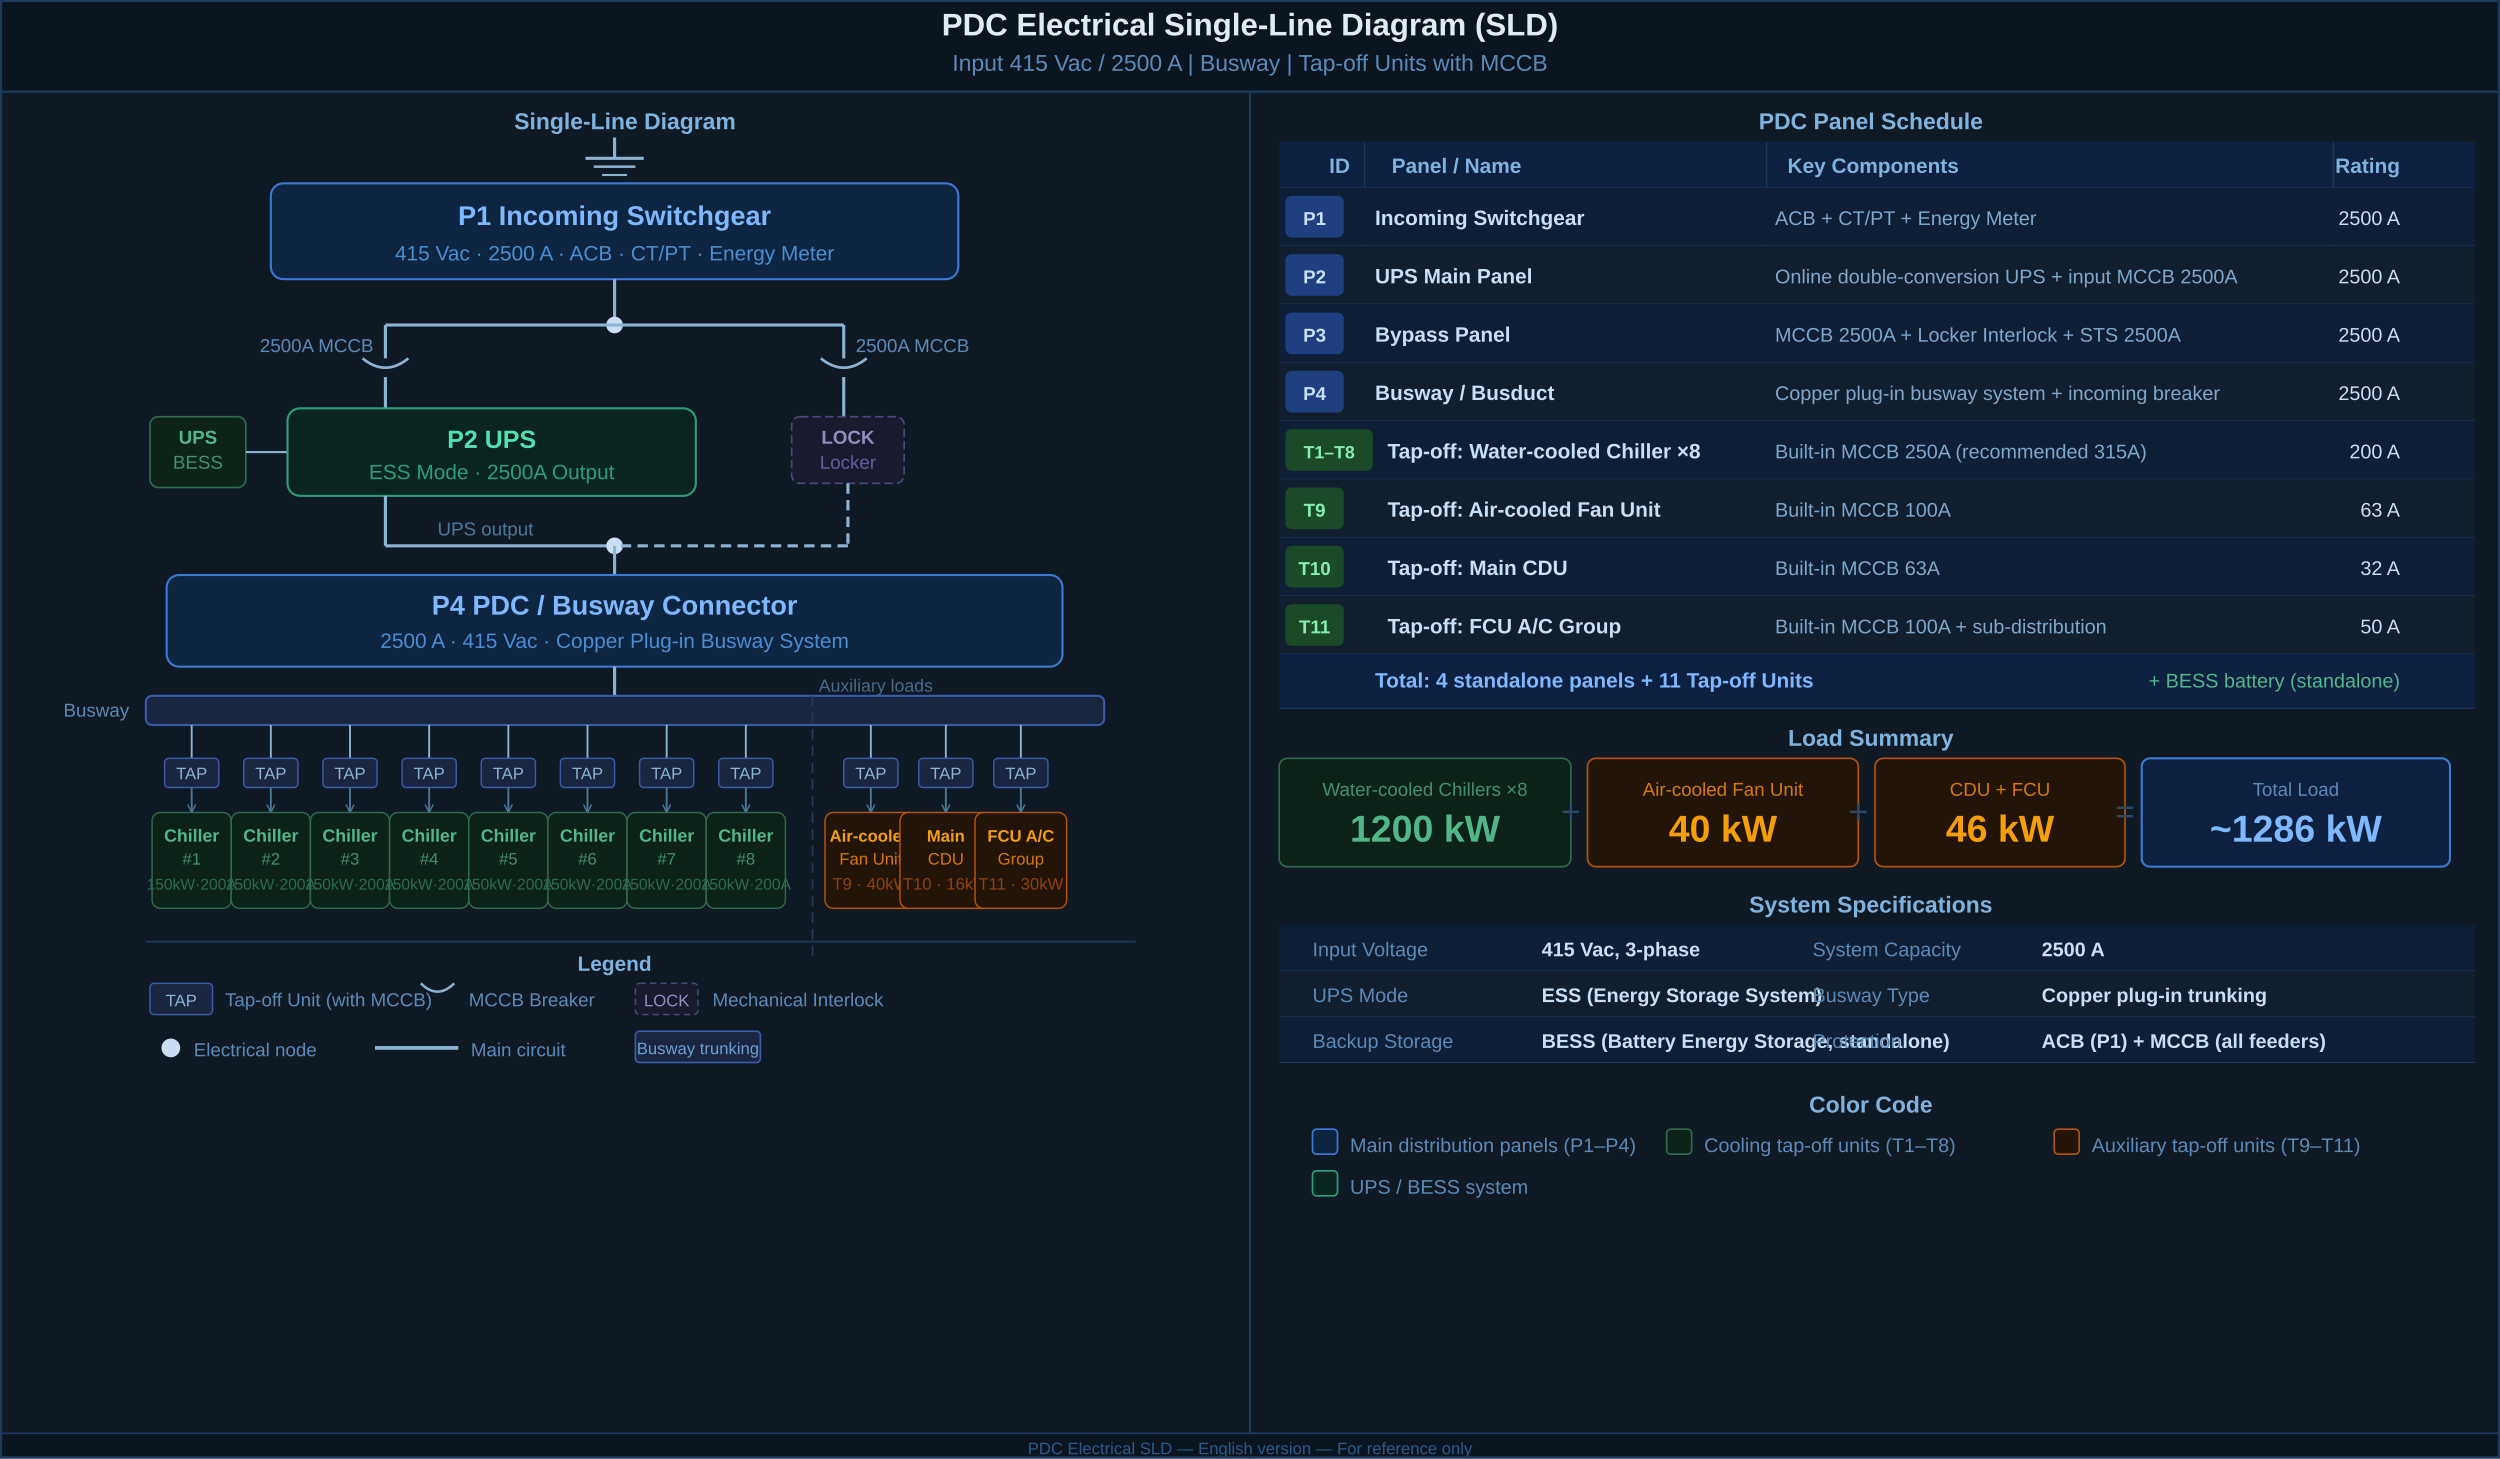
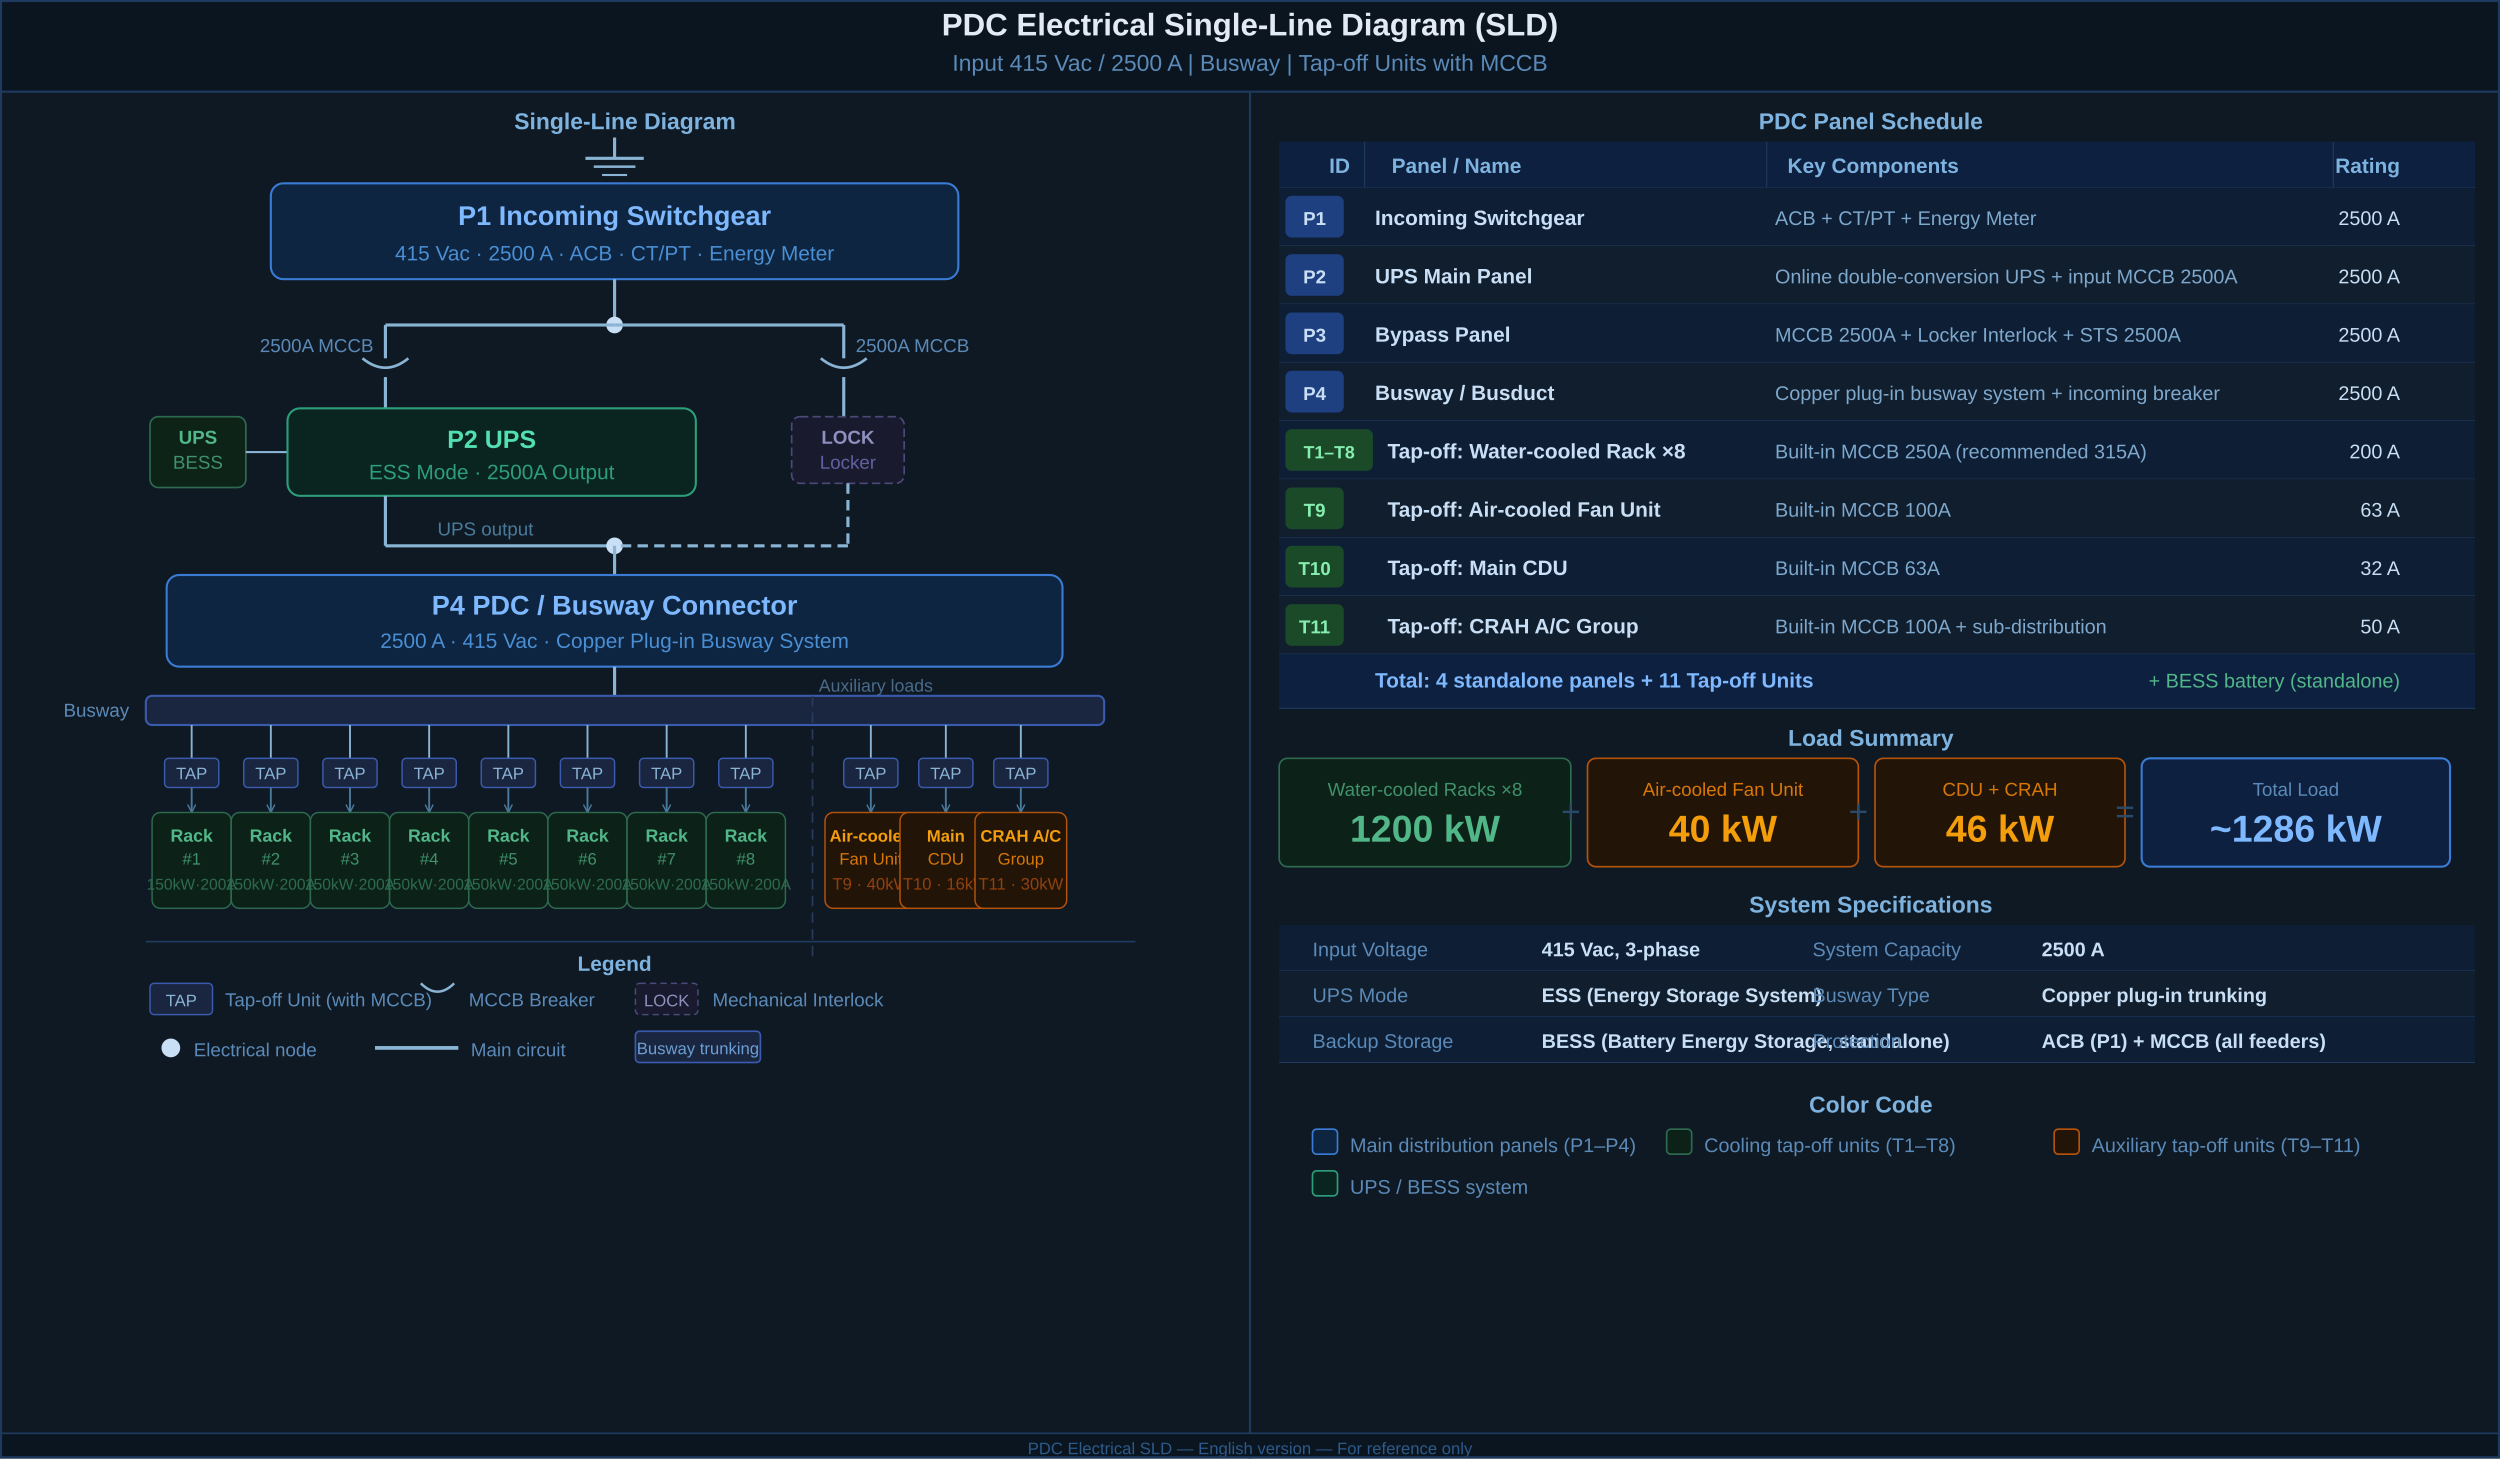
<svg xmlns="http://www.w3.org/2000/svg" width="1200" height="700" viewBox="0 0 1200 700" font-family="'Segoe UI', Arial, sans-serif">
  <rect width="1200" height="700" fill="#0f1923" />
  <rect x="0" y="0" width="1200" height="44" fill="#0a1520" />
  <line x1="0" y1="44" x2="1200" y2="44" stroke="#1e3a5f" stroke-width="1" />
  <text x="600" y="17" text-anchor="middle" font-size="15" font-weight="bold" fill="#e2eaf6">PDC Electrical Single-Line Diagram (SLD)</text>
  <text x="600" y="34" text-anchor="middle" font-size="11" fill="#5b8ab8">Input 415 Vac / 2500 A  |  Busway  |  Tap-off Units with MCCB</text>
  <line x1="600" y1="44" x2="600" y2="700" stroke="#1e3a5f" stroke-width="1" />
  <text x="300" y="62" text-anchor="middle" font-size="11" font-weight="bold" fill="#7eb3e0">Single-Line Diagram</text>
  <defs>
    <marker id="arrW" viewBox="0 0 10 10" refX="9" refY="5" markerWidth="6" markerHeight="6" orient="auto">
      <path d="M1 1L9 5L1 9" fill="none" stroke="#8ab4d4" stroke-width="1.5" stroke-linecap="round" stroke-linejoin="round" />
    </marker>
    <marker id="arrD" viewBox="0 0 10 10" refX="9" refY="5" markerWidth="5" markerHeight="5" orient="auto">
      <path d="M1 1L9 5L1 9" fill="none" stroke="#4a7a9b" stroke-width="1.5" stroke-linecap="round" stroke-linejoin="round" />
    </marker>
  </defs>
  <line x1="295" y1="66" x2="295" y2="76" stroke="#8ab4d4" stroke-width="1.5" />
  <line x1="281" y1="76" x2="309" y2="76" stroke="#8ab4d4" stroke-width="1.5" />
  <line x1="285" y1="80" x2="305" y2="80" stroke="#8ab4d4" stroke-width="1.2" />
  <line x1="289" y1="84" x2="301" y2="84" stroke="#8ab4d4" stroke-width="1.0" />
  <rect x="130" y="88" width="330" height="46" rx="6" fill="#0d2540" stroke="#3a7bd5" stroke-width="1" />
  <text x="295" y="108" text-anchor="middle" font-size="13" font-weight="bold" fill="#7eb8ff">P1  Incoming Switchgear</text>
  <text x="295" y="125" text-anchor="middle" font-size="10" fill="#4a8ed4">415 Vac · 2500 A · ACB · CT/PT · Energy Meter</text>
  <line x1="295" y1="134" x2="295" y2="156" stroke="#8ab4d4" stroke-width="1.5" />
  <circle cx="295" cy="156" r="4" fill="#c8dff5" />
  <line x1="295" y1="156" x2="185" y2="156" stroke="#8ab4d4" stroke-width="1.5" />
  <line x1="185" y1="156" x2="185" y2="172" stroke="#8ab4d4" stroke-width="1.5" />
  <text x="152" y="169" text-anchor="middle" font-size="9" fill="#5b8ab8">2500A MCCB</text>
  <path d="M174 172 Q185 181 196 172" stroke="#8ab4d4" stroke-width="1.3" fill="none" />
  <line x1="185" y1="181" x2="185" y2="200" stroke="#8ab4d4" stroke-width="1.5" />
  <rect x="72" y="200" width="46" height="34" rx="4" fill="#0d2318" stroke="#2d6a4f" stroke-width="0.8" />
  <text x="95" y="213" text-anchor="middle" font-size="9" font-weight="bold" fill="#52b788">UPS</text>
  <text x="95" y="225" text-anchor="middle" font-size="9" fill="#40916c">BESS</text>
  <line x1="118" y1="217" x2="138" y2="217" stroke="#8ab4d4" stroke-width="1" />
  <rect x="138" y="196" width="196" height="42" rx="6" fill="#0a2420" stroke="#2d9e7a" stroke-width="1" />
  <text x="236" y="215" text-anchor="middle" font-size="12" font-weight="bold" fill="#52e0b0">P2  UPS</text>
  <text x="236" y="230" text-anchor="middle" font-size="10" fill="#2d9e7a">ESS Mode · 2500A Output</text>
  <line x1="295" y1="156" x2="405" y2="156" stroke="#8ab4d4" stroke-width="1.5" />
  <line x1="405" y1="156" x2="405" y2="172" stroke="#8ab4d4" stroke-width="1.5" />
  <text x="438" y="169" text-anchor="middle" font-size="9" fill="#5b8ab8">2500A MCCB</text>
  <path d="M394 172 Q405 181 416 172" stroke="#8ab4d4" stroke-width="1.3" fill="none" />
  <line x1="405" y1="181" x2="405" y2="200" stroke="#8ab4d4" stroke-width="1.5" />
  <rect x="380" y="200" width="54" height="32" rx="4" fill="#1a1a2e" stroke="#4a4a7a" stroke-width="0.8" stroke-dasharray="4,2" />
  <text x="407" y="213" text-anchor="middle" font-size="9" font-weight="bold" fill="#9090c0">LOCK</text>
  <text x="407" y="225" text-anchor="middle" font-size="9" fill="#6060a0">Locker</text>
  <line x1="185" y1="238" x2="185" y2="262" stroke="#8ab4d4" stroke-width="1.5" />
  <line x1="185" y1="262" x2="295" y2="262" stroke="#8ab4d4" stroke-width="1.5" />
  <text x="210" y="257" font-size="9" fill="#4a7a9b">UPS output</text>
  <circle cx="295" cy="262" r="4" fill="#c8dff5" />
  <line x1="295" y1="262" x2="295" y2="276" stroke="#8ab4d4" stroke-width="1.5" />
  <line x1="407" y1="232" x2="407" y2="262" stroke="#8ab4d4" stroke-width="1.5" stroke-dasharray="5,3" />
  <line x1="407" y1="262" x2="295" y2="262" stroke="#8ab4d4" stroke-width="1.5" stroke-dasharray="5,3" />
  <rect x="80" y="276" width="430" height="44" rx="6" fill="#0d2540" stroke="#3a7bd5" stroke-width="1" />
  <text x="295" y="295" text-anchor="middle" font-size="13" font-weight="bold" fill="#7eb8ff">P4  PDC / Busway Connector</text>
  <text x="295" y="311" text-anchor="middle" font-size="10" fill="#4a8ed4">2500 A · 415 Vac · Copper Plug-in Busway System</text>
  <line x1="295" y1="320" x2="295" y2="334" stroke="#8ab4d4" stroke-width="1.5" />
  <rect x="70" y="334" width="460" height="14" rx="3" fill="#1a2540" stroke="#3a5aad" stroke-width="1" />
  <text x="62" y="344" text-anchor="end" font-size="9" fill="#5b8ab8">Busway</text>
  <line x1="92" y1="348" x2="92" y2="364" stroke="#8ab4d4" stroke-width="0.9" />
  <line x1="130" y1="348" x2="130" y2="364" stroke="#8ab4d4" stroke-width="0.9" />
  <line x1="168" y1="348" x2="168" y2="364" stroke="#8ab4d4" stroke-width="0.9" />
  <line x1="206" y1="348" x2="206" y2="364" stroke="#8ab4d4" stroke-width="0.9" />
  <line x1="244" y1="348" x2="244" y2="364" stroke="#8ab4d4" stroke-width="0.9" />
  <line x1="282" y1="348" x2="282" y2="364" stroke="#8ab4d4" stroke-width="0.9" />
  <line x1="320" y1="348" x2="320" y2="364" stroke="#8ab4d4" stroke-width="0.9" />
  <line x1="358" y1="348" x2="358" y2="364" stroke="#8ab4d4" stroke-width="0.9" />
  <rect x="79" y="364" width="26" height="14" rx="2" fill="#1a2540" stroke="#3a5aad" stroke-width="0.7" />
  <rect x="117" y="364" width="26" height="14" rx="2" fill="#1a2540" stroke="#3a5aad" stroke-width="0.7" />
  <rect x="155" y="364" width="26" height="14" rx="2" fill="#1a2540" stroke="#3a5aad" stroke-width="0.7" />
  <rect x="193" y="364" width="26" height="14" rx="2" fill="#1a2540" stroke="#3a5aad" stroke-width="0.7" />
  <rect x="231" y="364" width="26" height="14" rx="2" fill="#1a2540" stroke="#3a5aad" stroke-width="0.7" />
  <rect x="269" y="364" width="26" height="14" rx="2" fill="#1a2540" stroke="#3a5aad" stroke-width="0.7" />
  <rect x="307" y="364" width="26" height="14" rx="2" fill="#1a2540" stroke="#3a5aad" stroke-width="0.7" />
  <rect x="345" y="364" width="26" height="14" rx="2" fill="#1a2540" stroke="#3a5aad" stroke-width="0.7" />
  <text x="92" y="374" text-anchor="middle" font-size="8" fill="#8ab4d4">TAP</text>
  <text x="130" y="374" text-anchor="middle" font-size="8" fill="#8ab4d4">TAP</text>
  <text x="168" y="374" text-anchor="middle" font-size="8" fill="#8ab4d4">TAP</text>
  <text x="206" y="374" text-anchor="middle" font-size="8" fill="#8ab4d4">TAP</text>
  <text x="244" y="374" text-anchor="middle" font-size="8" fill="#8ab4d4">TAP</text>
  <text x="282" y="374" text-anchor="middle" font-size="8" fill="#8ab4d4">TAP</text>
  <text x="320" y="374" text-anchor="middle" font-size="8" fill="#8ab4d4">TAP</text>
  <text x="358" y="374" text-anchor="middle" font-size="8" fill="#8ab4d4">TAP</text>
  <line x1="92" y1="378" x2="92" y2="390" stroke="#4a7a9b" stroke-width="0.9" marker-end="url(#arrD)" />
  <line x1="130" y1="378" x2="130" y2="390" stroke="#4a7a9b" stroke-width="0.9" marker-end="url(#arrD)" />
  <line x1="168" y1="378" x2="168" y2="390" stroke="#4a7a9b" stroke-width="0.9" marker-end="url(#arrD)" />
  <line x1="206" y1="378" x2="206" y2="390" stroke="#4a7a9b" stroke-width="0.9" marker-end="url(#arrD)" />
  <line x1="244" y1="378" x2="244" y2="390" stroke="#4a7a9b" stroke-width="0.9" marker-end="url(#arrD)" />
  <line x1="282" y1="378" x2="282" y2="390" stroke="#4a7a9b" stroke-width="0.9" marker-end="url(#arrD)" />
  <line x1="320" y1="378" x2="320" y2="390" stroke="#4a7a9b" stroke-width="0.9" marker-end="url(#arrD)" />
  <line x1="358" y1="378" x2="358" y2="390" stroke="#4a7a9b" stroke-width="0.9" marker-end="url(#arrD)" />
  <rect x="73" y="390" width="38" height="46" rx="4" fill="#0c2218" stroke="#2d6a4f" stroke-width="0.7" />
  <rect x="111" y="390" width="38" height="46" rx="4" fill="#0c2218" stroke="#2d6a4f" stroke-width="0.7" />
  <rect x="149" y="390" width="38" height="46" rx="4" fill="#0c2218" stroke="#2d6a4f" stroke-width="0.7" />
  <rect x="187" y="390" width="38" height="46" rx="4" fill="#0c2218" stroke="#2d6a4f" stroke-width="0.7" />
  <rect x="225" y="390" width="38" height="46" rx="4" fill="#0c2218" stroke="#2d6a4f" stroke-width="0.7" />
  <rect x="263" y="390" width="38" height="46" rx="4" fill="#0c2218" stroke="#2d6a4f" stroke-width="0.7" />
  <rect x="301" y="390" width="38" height="46" rx="4" fill="#0c2218" stroke="#2d6a4f" stroke-width="0.7" />
  <rect x="339" y="390" width="38" height="46" rx="4" fill="#0c2218" stroke="#2d6a4f" stroke-width="0.7" />
-   <text x="92" y="404" text-anchor="middle" font-size="8.5" font-weight="bold" fill="#52b788">Chiller</text>
+   <text x="92" y="404" text-anchor="middle" font-size="8.5" font-weight="bold" fill="#52b788">Rack</text>
  <text x="92" y="415" text-anchor="middle" font-size="8" fill="#40916c">#1</text>
  <text x="92" y="427" text-anchor="middle" font-size="7.5" fill="#2d6a4f">150kW·200A</text>
-   <text x="130" y="404" text-anchor="middle" font-size="8.5" font-weight="bold" fill="#52b788">Chiller</text>
+   <text x="130" y="404" text-anchor="middle" font-size="8.5" font-weight="bold" fill="#52b788">Rack</text>
  <text x="130" y="415" text-anchor="middle" font-size="8" fill="#40916c">#2</text>
  <text x="130" y="427" text-anchor="middle" font-size="7.5" fill="#2d6a4f">150kW·200A</text>
-   <text x="168" y="404" text-anchor="middle" font-size="8.5" font-weight="bold" fill="#52b788">Chiller</text>
+   <text x="168" y="404" text-anchor="middle" font-size="8.5" font-weight="bold" fill="#52b788">Rack</text>
  <text x="168" y="415" text-anchor="middle" font-size="8" fill="#40916c">#3</text>
  <text x="168" y="427" text-anchor="middle" font-size="7.5" fill="#2d6a4f">150kW·200A</text>
-   <text x="206" y="404" text-anchor="middle" font-size="8.5" font-weight="bold" fill="#52b788">Chiller</text>
+   <text x="206" y="404" text-anchor="middle" font-size="8.5" font-weight="bold" fill="#52b788">Rack</text>
  <text x="206" y="415" text-anchor="middle" font-size="8" fill="#40916c">#4</text>
  <text x="206" y="427" text-anchor="middle" font-size="7.5" fill="#2d6a4f">150kW·200A</text>
-   <text x="244" y="404" text-anchor="middle" font-size="8.5" font-weight="bold" fill="#52b788">Chiller</text>
+   <text x="244" y="404" text-anchor="middle" font-size="8.5" font-weight="bold" fill="#52b788">Rack</text>
  <text x="244" y="415" text-anchor="middle" font-size="8" fill="#40916c">#5</text>
  <text x="244" y="427" text-anchor="middle" font-size="7.5" fill="#2d6a4f">150kW·200A</text>
-   <text x="282" y="404" text-anchor="middle" font-size="8.5" font-weight="bold" fill="#52b788">Chiller</text>
+   <text x="282" y="404" text-anchor="middle" font-size="8.5" font-weight="bold" fill="#52b788">Rack</text>
  <text x="282" y="415" text-anchor="middle" font-size="8" fill="#40916c">#6</text>
  <text x="282" y="427" text-anchor="middle" font-size="7.5" fill="#2d6a4f">150kW·200A</text>
-   <text x="320" y="404" text-anchor="middle" font-size="8.5" font-weight="bold" fill="#52b788">Chiller</text>
+   <text x="320" y="404" text-anchor="middle" font-size="8.5" font-weight="bold" fill="#52b788">Rack</text>
  <text x="320" y="415" text-anchor="middle" font-size="8" fill="#40916c">#7</text>
  <text x="320" y="427" text-anchor="middle" font-size="7.5" fill="#2d6a4f">150kW·200A</text>
-   <text x="358" y="404" text-anchor="middle" font-size="8.5" font-weight="bold" fill="#52b788">Chiller</text>
+   <text x="358" y="404" text-anchor="middle" font-size="8.5" font-weight="bold" fill="#52b788">Rack</text>
  <text x="358" y="415" text-anchor="middle" font-size="8" fill="#40916c">#8</text>
  <text x="358" y="427" text-anchor="middle" font-size="7.5" fill="#2d6a4f">150kW·200A</text>
  <line x1="390" y1="334" x2="390" y2="460" stroke="#2a3a5a" stroke-width="0.8" stroke-dasharray="5,3" />
  <text x="393" y="332" font-size="8.5" fill="#4a6a8a">Auxiliary loads</text>
  <line x1="418" y1="348" x2="418" y2="364" stroke="#8ab4d4" stroke-width="0.9" />
  <line x1="454" y1="348" x2="454" y2="364" stroke="#8ab4d4" stroke-width="0.9" />
  <line x1="490" y1="348" x2="490" y2="364" stroke="#8ab4d4" stroke-width="0.9" />
  <rect x="405" y="364" width="26" height="14" rx="2" fill="#1a2540" stroke="#3a5aad" stroke-width="0.7" />
  <rect x="441" y="364" width="26" height="14" rx="2" fill="#1a2540" stroke="#3a5aad" stroke-width="0.7" />
  <rect x="477" y="364" width="26" height="14" rx="2" fill="#1a2540" stroke="#3a5aad" stroke-width="0.7" />
  <text x="418" y="374" text-anchor="middle" font-size="8" fill="#8ab4d4">TAP</text>
  <text x="454" y="374" text-anchor="middle" font-size="8" fill="#8ab4d4">TAP</text>
  <text x="490" y="374" text-anchor="middle" font-size="8" fill="#8ab4d4">TAP</text>
  <line x1="418" y1="378" x2="418" y2="390" stroke="#4a7a9b" stroke-width="0.9" marker-end="url(#arrD)" />
  <line x1="454" y1="378" x2="454" y2="390" stroke="#4a7a9b" stroke-width="0.9" marker-end="url(#arrD)" />
  <line x1="490" y1="378" x2="490" y2="390" stroke="#4a7a9b" stroke-width="0.9" marker-end="url(#arrD)" />
  <rect x="396" y="390" width="44" height="46" rx="4" fill="#221508" stroke="#b45309" stroke-width="0.7" />
  <text x="418" y="404" text-anchor="middle" font-size="8" font-weight="bold" fill="#f59e0b">Air-cooled</text>
  <text x="418" y="415" text-anchor="middle" font-size="8" fill="#d97706">Fan Unit</text>
  <text x="418" y="427" text-anchor="middle" font-size="8" fill="#92400e">T9 · 40kW</text>
  <rect x="432" y="390" width="44" height="46" rx="4" fill="#221508" stroke="#b45309" stroke-width="0.7" />
  <text x="454" y="404" text-anchor="middle" font-size="8" font-weight="bold" fill="#f59e0b">Main</text>
  <text x="454" y="415" text-anchor="middle" font-size="8" fill="#d97706">CDU</text>
  <text x="454" y="427" text-anchor="middle" font-size="8" fill="#92400e">T10 · 16kW</text>
  <rect x="468" y="390" width="44" height="46" rx="4" fill="#221508" stroke="#b45309" stroke-width="0.7" />
-   <text x="490" y="404" text-anchor="middle" font-size="8" font-weight="bold" fill="#f59e0b">FCU A/C</text>
+   <text x="490" y="404" text-anchor="middle" font-size="8" font-weight="bold" fill="#f59e0b">CRAH A/C</text>
  <text x="490" y="415" text-anchor="middle" font-size="8" fill="#d97706">Group</text>
  <text x="490" y="427" text-anchor="middle" font-size="8" fill="#92400e">T11 · 30kW</text>
  <line x1="70" y1="452" x2="545" y2="452" stroke="#1e3a5f" stroke-width="0.8" />
  <text x="295" y="466" text-anchor="middle" font-size="10" font-weight="bold" fill="#7eb3e0">Legend</text>
  <rect x="72" y="472" width="30" height="15" rx="2" fill="#1a2540" stroke="#3a5aad" stroke-width="0.7" />
  <text x="87" y="483" text-anchor="middle" font-size="8" fill="#8ab4d4">TAP</text>
  <text x="108" y="483" font-size="9" fill="#5b8ab8">Tap-off Unit (with MCCB)</text>
  <path d="M202 472 Q210 480 218 472" stroke="#8ab4d4" stroke-width="1.2" fill="none" />
  <text x="225" y="483" font-size="9" fill="#5b8ab8">MCCB Breaker</text>
  <rect x="305" y="472" width="30" height="15" rx="2" fill="#1a1a2e" stroke="#4a4a7a" stroke-width="0.7" stroke-dasharray="3,2" />
  <text x="320" y="483" text-anchor="middle" font-size="8" fill="#9090c0">LOCK</text>
  <text x="342" y="483" font-size="9" fill="#5b8ab8">Mechanical Interlock</text>
  <circle cx="82" cy="503" r="4.5" fill="#c8dff5" />
  <text x="93" y="507" font-size="9" fill="#5b8ab8">Electrical node</text>
  <line x1="180" y1="503" x2="220" y2="503" stroke="#8ab4d4" stroke-width="1.8" />
  <text x="226" y="507" font-size="9" fill="#5b8ab8">Main circuit</text>
  <rect x="305" y="495" width="60" height="15" rx="2" fill="#1a2540" stroke="#3a5aad" stroke-width="0.8" />
  <text x="335" y="506" text-anchor="middle" font-size="8" fill="#6b9fd4">Busway trunking</text>
  <text x="898" y="62" text-anchor="middle" font-size="11" font-weight="bold" fill="#7eb3e0">PDC Panel Schedule</text>
  <rect x="614" y="68" width="574" height="22" rx="0" fill="#0d2040" />
  <line x1="614" y1="90" x2="1188" y2="90" stroke="#1e3a5f" stroke-width="0.5" />
  <text x="638" y="83" font-size="10" font-weight="bold" fill="#7eb3e0">ID</text>
  <text x="668" y="83" font-size="10" font-weight="bold" fill="#7eb3e0">Panel / Name</text>
  <text x="858" y="83" font-size="10" font-weight="bold" fill="#7eb3e0">Key Components</text>
  <text x="1152" y="83" text-anchor="end" font-size="10" font-weight="bold" fill="#7eb3e0">Rating</text>
  <line x1="655" y1="68" x2="655" y2="340" stroke="#1e3a5f" stroke-width="0.5" />
  <line x1="848" y1="68" x2="848" y2="340" stroke="#1e3a5f" stroke-width="0.5" />
  <line x1="1120" y1="68" x2="1120" y2="340" stroke="#1e3a5f" stroke-width="0.5" />
  <rect x="614" y="90" width="574" height="28" fill="#0d1e35" />
  <rect x="617" y="94" width="28" height="20" rx="3" fill="#1e4080" />
  <text x="631" y="108" text-anchor="middle" font-size="9" font-weight="bold" fill="#c8dff5">P1</text>
  <text x="660" y="108" font-size="10" font-weight="bold" fill="#c8dff5">Incoming Switchgear</text>
  <text x="852" y="108" font-size="9.5" fill="#7ea8cc">ACB + CT/PT + Energy Meter</text>
  <text x="1152" y="108" text-anchor="end" font-size="9.5" fill="#c8dff5">2500 A</text>
  <line x1="614" y1="118" x2="1188" y2="118" stroke="#1e3a5f" stroke-width="0.5" />
  <rect x="614" y="118" width="574" height="28" fill="#111e2e" />
  <rect x="617" y="122" width="28" height="20" rx="3" fill="#1e4080" />
  <text x="631" y="136" text-anchor="middle" font-size="9" font-weight="bold" fill="#c8dff5">P2</text>
  <text x="660" y="136" font-size="10" font-weight="bold" fill="#c8dff5">UPS Main Panel</text>
  <text x="852" y="136" font-size="9.5" fill="#7ea8cc">Online double-conversion UPS + input MCCB 2500A</text>
  <text x="1152" y="136" text-anchor="end" font-size="9.5" fill="#c8dff5">2500 A</text>
  <line x1="614" y1="146" x2="1188" y2="146" stroke="#1e3a5f" stroke-width="0.5" />
  <rect x="614" y="146" width="574" height="28" fill="#0d1e35" />
  <rect x="617" y="150" width="28" height="20" rx="3" fill="#1e4080" />
  <text x="631" y="164" text-anchor="middle" font-size="9" font-weight="bold" fill="#c8dff5">P3</text>
  <text x="660" y="164" font-size="10" font-weight="bold" fill="#c8dff5">Bypass Panel</text>
  <text x="852" y="164" font-size="9.5" fill="#7ea8cc">MCCB 2500A + Locker Interlock + STS 2500A</text>
  <text x="1152" y="164" text-anchor="end" font-size="9.5" fill="#c8dff5">2500 A</text>
  <line x1="614" y1="174" x2="1188" y2="174" stroke="#1e3a5f" stroke-width="0.5" />
  <rect x="614" y="174" width="574" height="28" fill="#111e2e" />
  <rect x="617" y="178" width="28" height="20" rx="3" fill="#1e4080" />
  <text x="631" y="192" text-anchor="middle" font-size="9" font-weight="bold" fill="#c8dff5">P4</text>
  <text x="660" y="192" font-size="10" font-weight="bold" fill="#c8dff5">Busway / Busduct</text>
  <text x="852" y="192" font-size="9.5" fill="#7ea8cc">Copper plug-in busway system + incoming breaker</text>
  <text x="1152" y="192" text-anchor="end" font-size="9.5" fill="#c8dff5">2500 A</text>
  <line x1="614" y1="202" x2="1188" y2="202" stroke="#1e3a5f" stroke-width="0.5" />
  <rect x="614" y="202" width="574" height="28" fill="#0d1e35" />
  <rect x="617" y="206" width="42" height="20" rx="3" fill="#1a4a28" />
  <text x="638" y="220" text-anchor="middle" font-size="8.5" font-weight="bold" fill="#86efb0">T1–T8</text>
-   <text x="666" y="220" font-size="10" font-weight="bold" fill="#c8dff5">Tap-off: Water-cooled Chiller ×8</text>
+   <text x="666" y="220" font-size="10" font-weight="bold" fill="#c8dff5">Tap-off: Water-cooled Rack ×8</text>
  <text x="852" y="220" font-size="9.5" fill="#7ea8cc">Built-in MCCB 250A (recommended 315A)</text>
  <text x="1152" y="220" text-anchor="end" font-size="9.5" fill="#c8dff5">200 A</text>
  <line x1="614" y1="230" x2="1188" y2="230" stroke="#1e3a5f" stroke-width="0.5" />
  <rect x="614" y="230" width="574" height="28" fill="#111e2e" />
  <rect x="617" y="234" width="28" height="20" rx="3" fill="#1a4a28" />
  <text x="631" y="248" text-anchor="middle" font-size="9" font-weight="bold" fill="#86efb0">T9</text>
  <text x="666" y="248" font-size="10" font-weight="bold" fill="#c8dff5">Tap-off: Air-cooled Fan Unit</text>
  <text x="852" y="248" font-size="9.5" fill="#7ea8cc">Built-in MCCB 100A</text>
  <text x="1152" y="248" text-anchor="end" font-size="9.5" fill="#c8dff5">63 A</text>
  <line x1="614" y1="258" x2="1188" y2="258" stroke="#1e3a5f" stroke-width="0.5" />
  <rect x="614" y="258" width="574" height="28" fill="#0d1e35" />
  <rect x="617" y="262" width="28" height="20" rx="3" fill="#1a4a28" />
  <text x="631" y="276" text-anchor="middle" font-size="9" font-weight="bold" fill="#86efb0">T10</text>
  <text x="666" y="276" font-size="10" font-weight="bold" fill="#c8dff5">Tap-off: Main CDU</text>
  <text x="852" y="276" font-size="9.5" fill="#7ea8cc">Built-in MCCB 63A</text>
  <text x="1152" y="276" text-anchor="end" font-size="9.5" fill="#c8dff5">32 A</text>
  <line x1="614" y1="286" x2="1188" y2="286" stroke="#1e3a5f" stroke-width="0.5" />
  <rect x="614" y="286" width="574" height="28" fill="#111e2e" />
  <rect x="617" y="290" width="28" height="20" rx="3" fill="#1a4a28" />
  <text x="631" y="304" text-anchor="middle" font-size="9" font-weight="bold" fill="#86efb0">T11</text>
-   <text x="666" y="304" font-size="10" font-weight="bold" fill="#c8dff5">Tap-off: FCU A/C Group</text>
+   <text x="666" y="304" font-size="10" font-weight="bold" fill="#c8dff5">Tap-off: CRAH A/C Group</text>
  <text x="852" y="304" font-size="9.5" fill="#7ea8cc">Built-in MCCB 100A + sub-distribution</text>
  <text x="1152" y="304" text-anchor="end" font-size="9.5" fill="#c8dff5">50 A</text>
  <line x1="614" y1="314" x2="1188" y2="314" stroke="#1e3a5f" stroke-width="0.5" />
  <rect x="614" y="314" width="574" height="26" fill="#0d2040" />
  <text x="660" y="330" font-size="10" font-weight="bold" fill="#7eb8ff">Total: 4 standalone panels + 11 Tap-off Units</text>
  <text x="1152" y="330" text-anchor="end" font-size="9.5" fill="#52b788">+ BESS battery (standalone)</text>
  <line x1="614" y1="340" x2="1188" y2="340" stroke="#1e3a5f" stroke-width="0.5" />
  <text x="898" y="358" text-anchor="middle" font-size="11" font-weight="bold" fill="#7eb3e0">Load Summary</text>
  <rect x="614" y="364" width="140" height="52" rx="4" fill="#0c2218" stroke="#2d6a4f" stroke-width="0.8" />
-   <text x="684" y="382" text-anchor="middle" font-size="9" fill="#40916c">Water-cooled Chillers ×8</text>
+   <text x="684" y="382" text-anchor="middle" font-size="9" fill="#40916c">Water-cooled Racks ×8</text>
  <text x="684" y="404" text-anchor="middle" font-size="18" font-weight="bold" fill="#52b788">1200 kW</text>
  <rect x="762" y="364" width="130" height="52" rx="4" fill="#221508" stroke="#b45309" stroke-width="0.8" />
  <text x="827" y="382" text-anchor="middle" font-size="9" fill="#d97706">Air-cooled Fan Unit</text>
  <text x="827" y="404" text-anchor="middle" font-size="18" font-weight="bold" fill="#f59e0b">40 kW</text>
  <rect x="900" y="364" width="120" height="52" rx="4" fill="#221508" stroke="#b45309" stroke-width="0.8" />
-   <text x="960" y="382" text-anchor="middle" font-size="9" fill="#d97706">CDU + FCU</text>
+   <text x="960" y="382" text-anchor="middle" font-size="9" fill="#d97706">CDU + CRAH</text>
  <text x="960" y="404" text-anchor="middle" font-size="18" font-weight="bold" fill="#f59e0b">46 kW</text>
  <rect x="1028" y="364" width="148" height="52" rx="4" fill="#0d2040" stroke="#3a7bd5" stroke-width="1" />
  <text x="1102" y="382" text-anchor="middle" font-size="9" fill="#5b8ab8">Total Load</text>
  <text x="1102" y="404" text-anchor="middle" font-size="18" font-weight="bold" fill="#7eb8ff">~1286 kW</text>
  <text x="754" y="395" text-anchor="middle" font-size="16" fill="#2a4a6a">+</text>
  <text x="892" y="395" text-anchor="middle" font-size="16" fill="#2a4a6a">+</text>
  <text x="1020" y="395" text-anchor="middle" font-size="16" fill="#2a4a6a">=</text>
  <text x="898" y="438" text-anchor="middle" font-size="11" font-weight="bold" fill="#7eb3e0">System Specifications</text>
  <rect x="614" y="444" width="574" height="22" fill="#0d1e35" />
  <text x="630" y="459" font-size="9.5" fill="#5b8ab8">Input Voltage</text>
  <text x="740" y="459" font-size="9.5" font-weight="bold" fill="#c8dff5">415 Vac, 3-phase</text>
  <text x="870" y="459" font-size="9.5" fill="#5b8ab8">System Capacity</text>
  <text x="980" y="459" font-size="9.5" font-weight="bold" fill="#c8dff5">2500 A</text>
  <line x1="614" y1="466" x2="1188" y2="466" stroke="#1e3a5f" stroke-width="0.5" />
  <rect x="614" y="466" width="574" height="22" fill="#111e2e" />
  <text x="630" y="481" font-size="9.5" fill="#5b8ab8">UPS Mode</text>
  <text x="740" y="481" font-size="9.5" font-weight="bold" fill="#c8dff5">ESS (Energy Storage System)</text>
  <text x="870" y="481" font-size="9.5" fill="#5b8ab8">Busway Type</text>
  <text x="980" y="481" font-size="9.5" font-weight="bold" fill="#c8dff5">Copper plug-in trunking</text>
  <line x1="614" y1="488" x2="1188" y2="488" stroke="#1e3a5f" stroke-width="0.5" />
  <rect x="614" y="488" width="574" height="22" fill="#0d1e35" />
  <text x="630" y="503" font-size="9.5" fill="#5b8ab8">Backup Storage</text>
  <text x="740" y="503" font-size="9.5" font-weight="bold" fill="#c8dff5">BESS (Battery Energy Storage, standalone)</text>
  <text x="870" y="503" font-size="9.5" fill="#5b8ab8">Protection</text>
  <text x="980" y="503" font-size="9.5" font-weight="bold" fill="#c8dff5">ACB (P1) + MCCB (all feeders)</text>
  <line x1="614" y1="510" x2="1188" y2="510" stroke="#1e3a5f" stroke-width="0.5" />
  <text x="898" y="534" text-anchor="middle" font-size="11" font-weight="bold" fill="#7eb3e0">Color Code</text>
  <rect x="630" y="542" width="12" height="12" rx="2" fill="#0d2540" stroke="#3a7bd5" stroke-width="0.8" />
  <text x="648" y="553" font-size="9.5" fill="#5b8ab8">Main distribution panels (P1–P4)</text>
  <rect x="800" y="542" width="12" height="12" rx="2" fill="#0c2218" stroke="#2d6a4f" stroke-width="0.8" />
  <text x="818" y="553" font-size="9.5" fill="#5b8ab8">Cooling tap-off units (T1–T8)</text>
  <rect x="986" y="542" width="12" height="12" rx="2" fill="#221508" stroke="#b45309" stroke-width="0.8" />
  <text x="1004" y="553" font-size="9.5" fill="#5b8ab8">Auxiliary tap-off units (T9–T11)</text>
  <rect x="630" y="562" width="12" height="12" rx="2" fill="#0a2420" stroke="#2d9e7a" stroke-width="0.8" />
  <text x="648" y="573" font-size="9.5" fill="#5b8ab8">UPS / BESS system</text>
  <rect x="0" y="688" width="1200" height="12" fill="#0a1520" />
  <line x1="0" y1="688" x2="1200" y2="688" stroke="#1e3a5f" stroke-width="0.8" />
  <text x="600" y="698" text-anchor="middle" font-size="8" fill="#2d5a8a">PDC Electrical SLD — English version — For reference only</text>
  <rect x="0.5" y="0.5" width="1199" height="699" fill="none" stroke="#1e3a5f" stroke-width="1" />
</svg>
